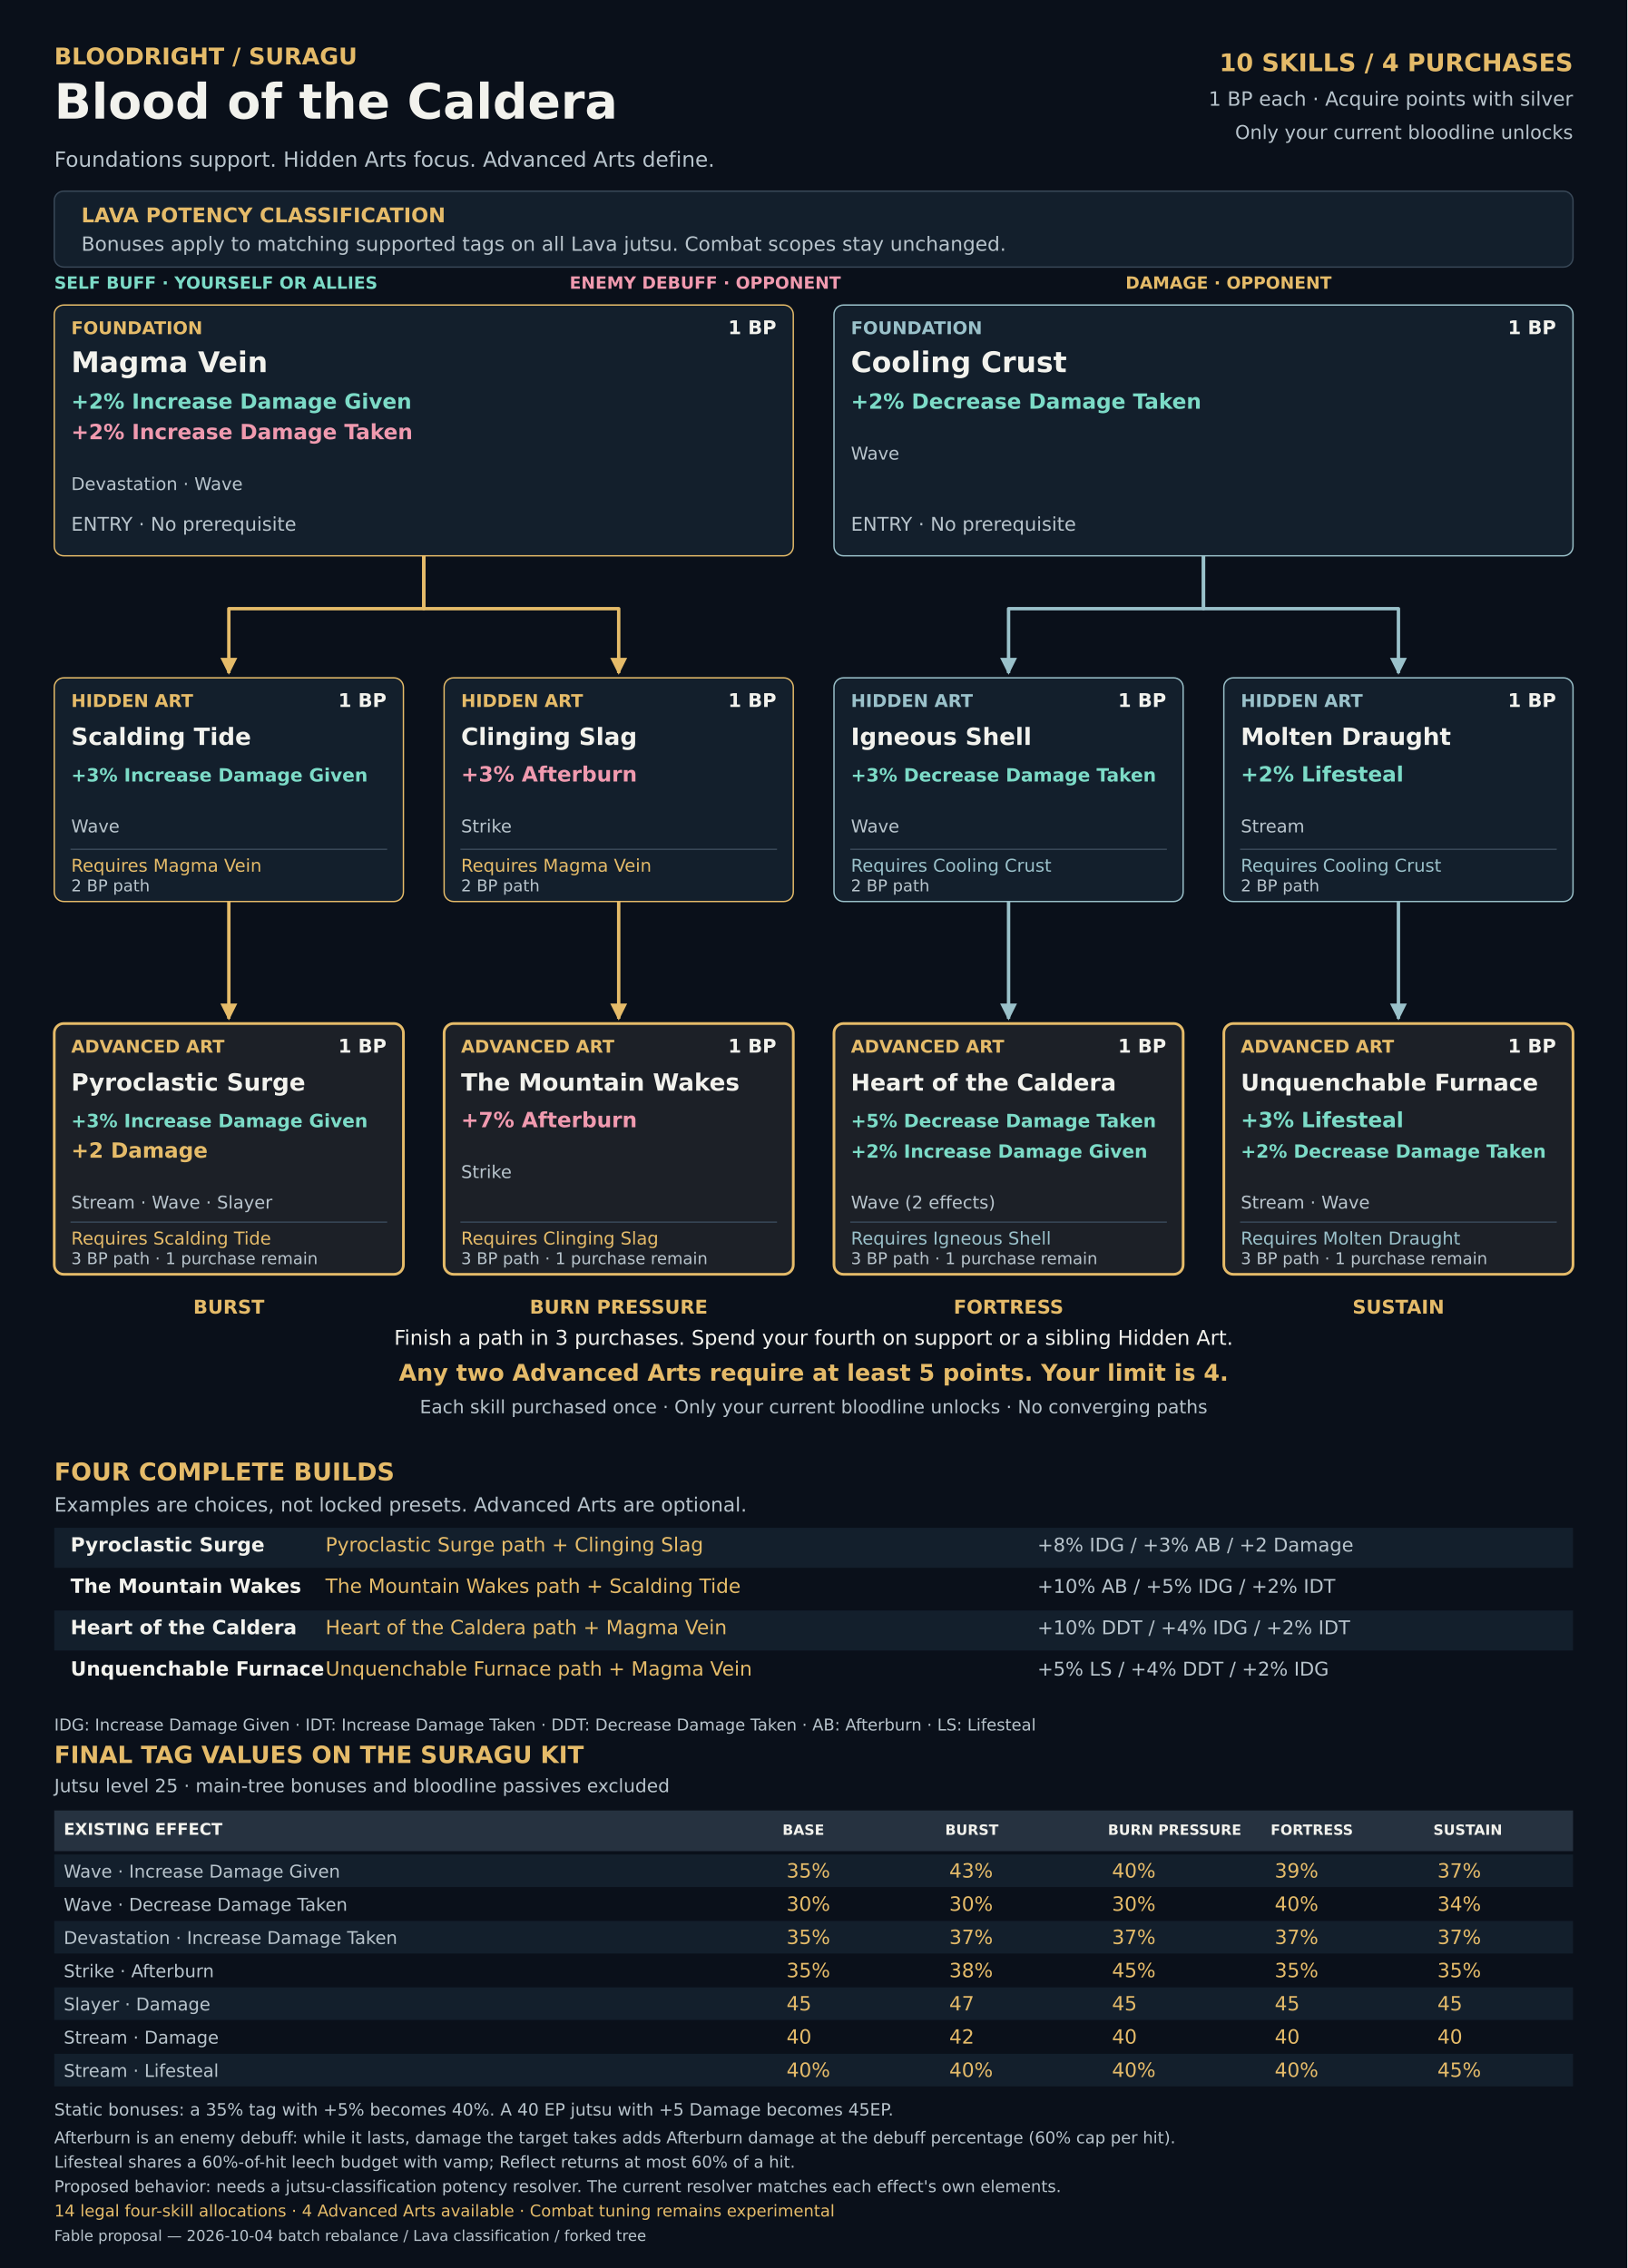
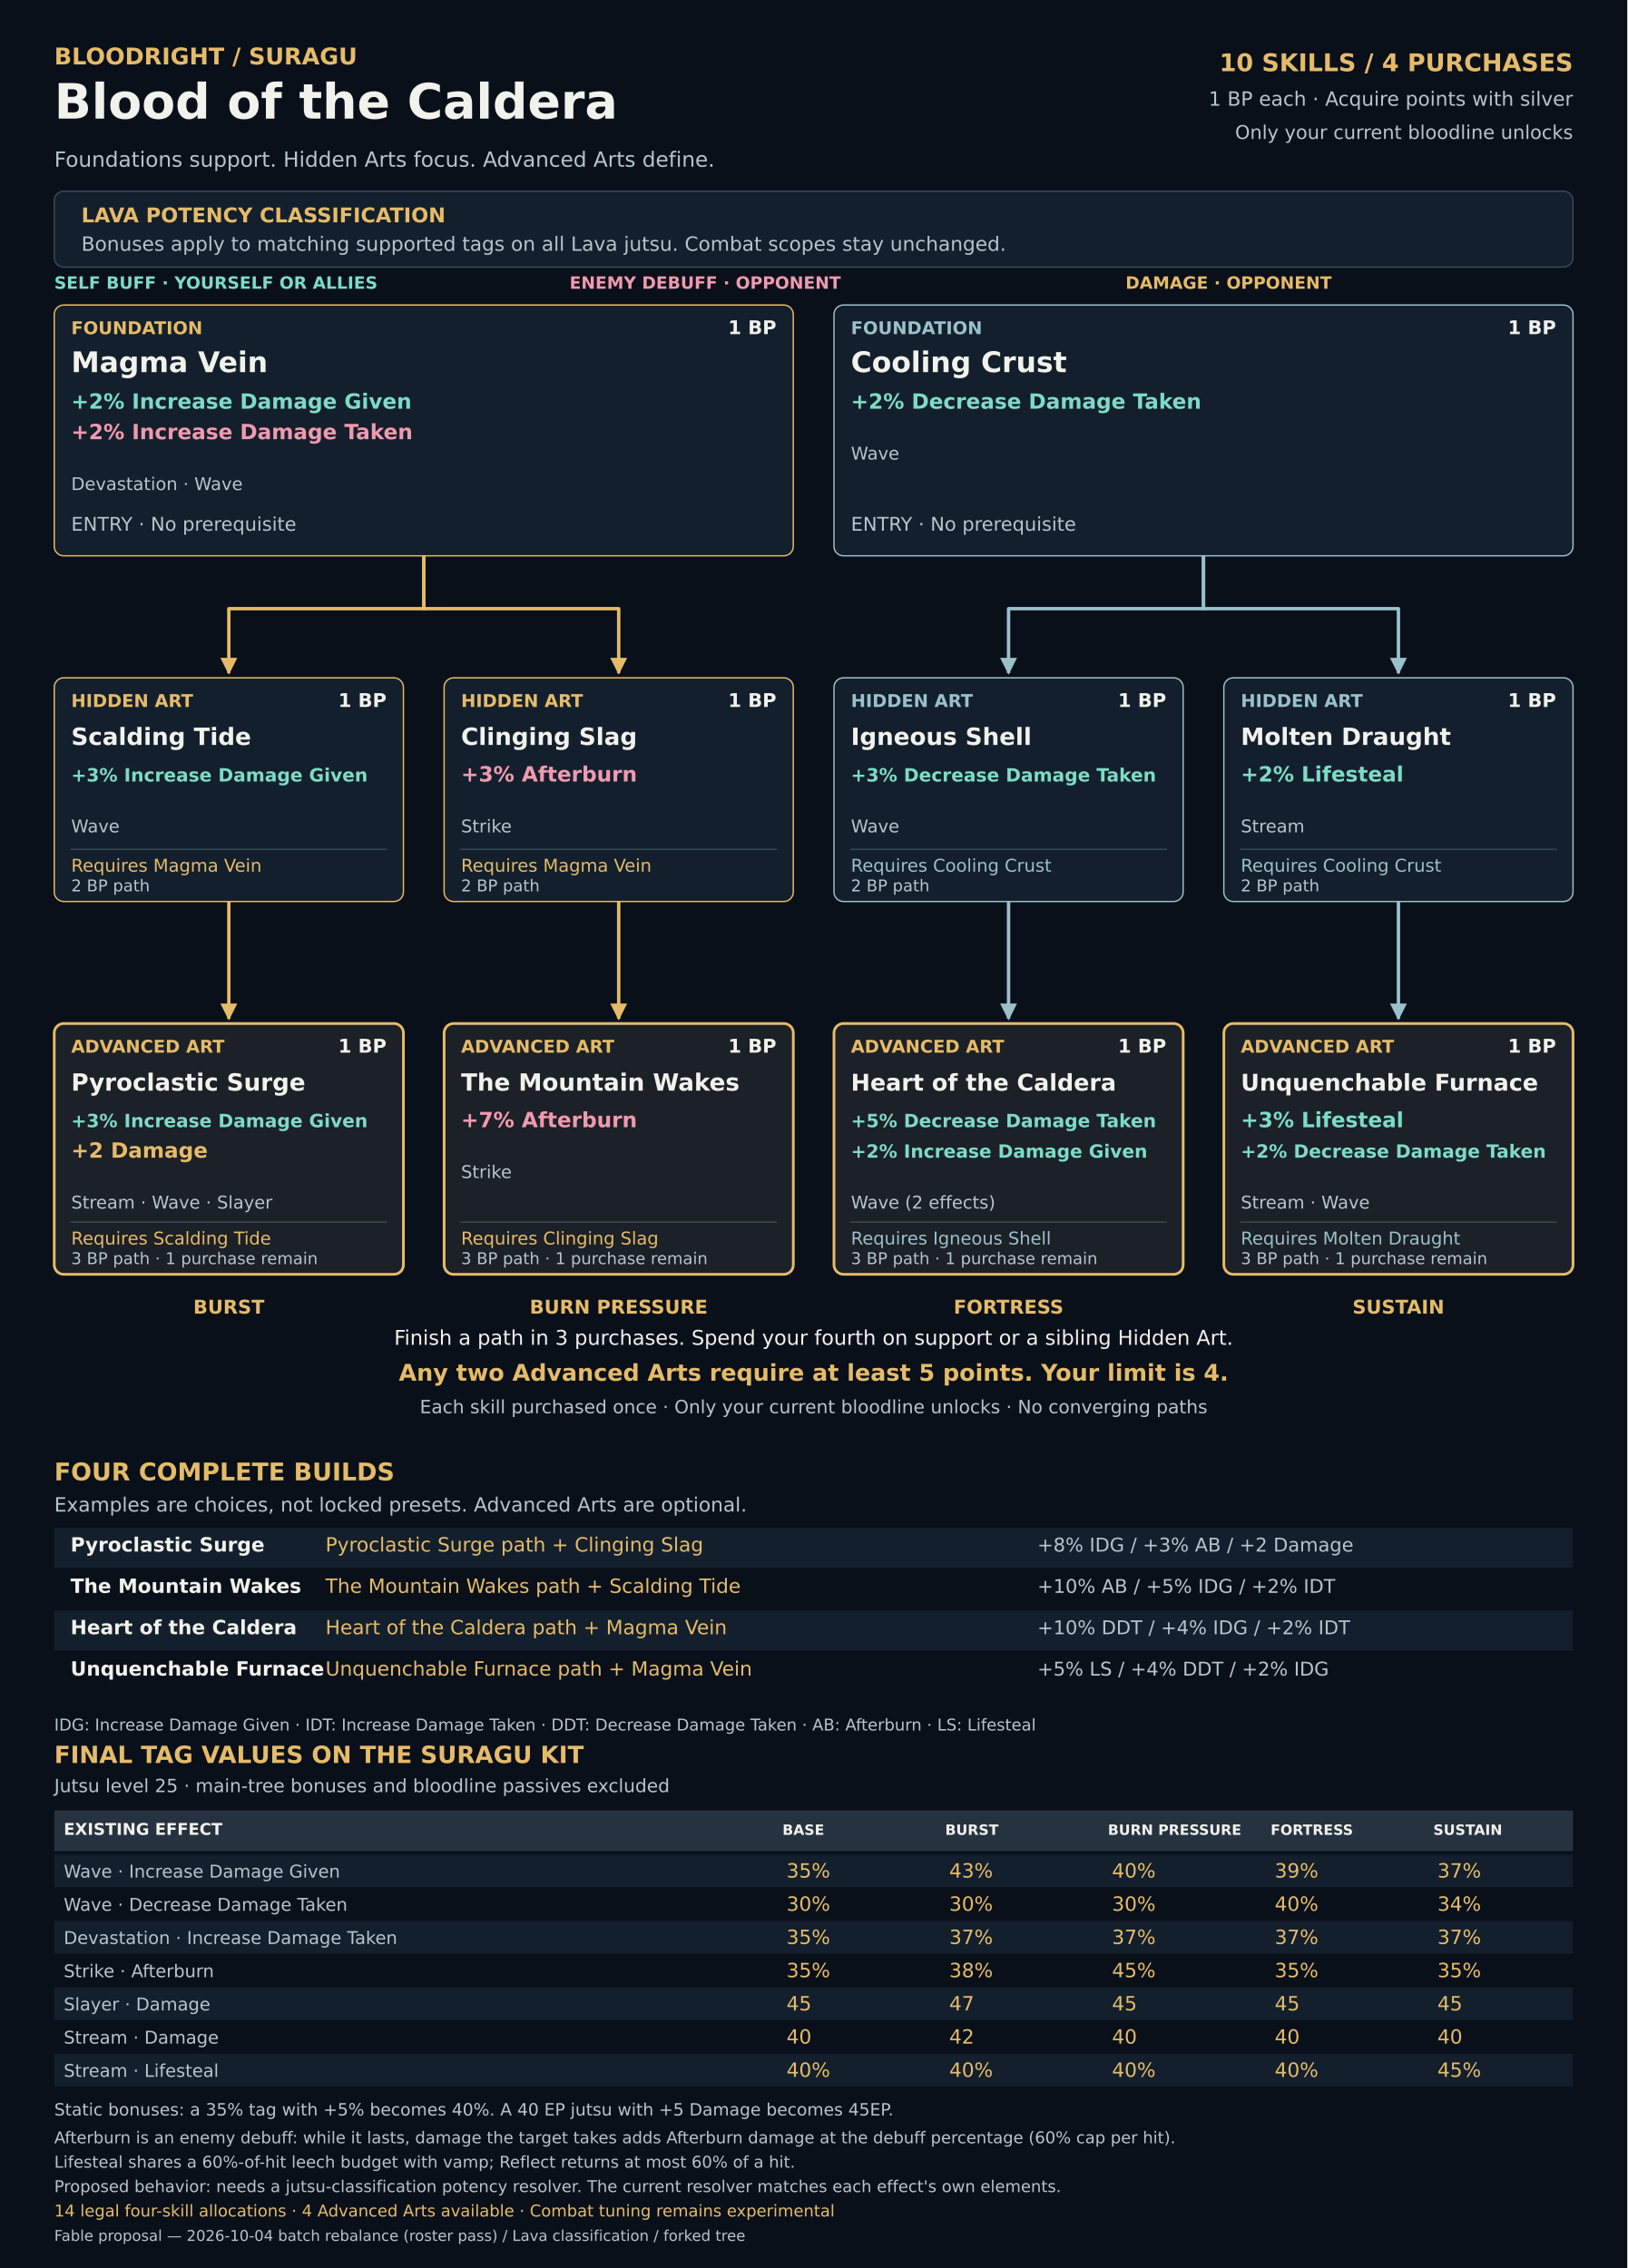
<svg xmlns="http://www.w3.org/2000/svg" width="2400" height="3346" viewBox="0 0 2400 3346" role="img" aria-labelledby="title desc">
  <defs>
    <marker id="arrow-0" viewBox="0 0 10 10" refX="9" refY="5" markerWidth="5" markerHeight="5" orient="auto">
      <path d="M0 0L10 5L0 10Z" fill="#e5bb69" />
    </marker>
    <marker id="arrow-1" viewBox="0 0 10 10" refX="9" refY="5" markerWidth="5" markerHeight="5" orient="auto">
      <path d="M0 0L10 5L0 10Z" fill="#9ac1ca" />
    </marker>
    <marker id="arrow-2" viewBox="0 0 10 10" refX="9" refY="5" markerWidth="5" markerHeight="5" orient="auto">
      <path d="M0 0L10 5L0 10Z" fill="#b8d98d" />
    </marker>
    <marker id="arrow-3" viewBox="0 0 10 10" refX="9" refY="5" markerWidth="5" markerHeight="5" orient="auto">
      <path d="M0 0L10 5L0 10Z" fill="#d9a6e0" />
    </marker>
  </defs>
  <g font-family="DejaVu Sans, sans-serif">
    <rect x="0" y="0" width="2400" height="3346" rx="0" fill="#0a101a" />
    <text x="80" y="95" font-size="34" font-weight="700" fill="#e5bb69" text-anchor="start">BLOODRIGHT / SURAGU</text>
    <text x="80" y="175" font-size="72" font-weight="700" fill="#f2f2ed" text-anchor="start">Blood of the Caldera</text>
    <text x="80" y="246" font-size="31" font-weight="400" fill="#b8c4cc" text-anchor="start">Foundations support. Hidden Arts focus. Advanced Arts define.</text>
    <text x="2320" y="105" font-size="36" font-weight="700" fill="#e5bb69" text-anchor="end">10 SKILLS  /  4 PURCHASES</text>
    <text x="2320" y="156" font-size="29" font-weight="400" fill="#b8c4cc" text-anchor="end">1 BP each · Acquire points with silver</text>
    <text x="2320" y="205" font-size="28" font-weight="400" fill="#b8c4cc" text-anchor="end">Only your current bloodline unlocks</text>
    <rect x="80" y="282" width="2240" height="112" rx="14" fill="#131f2c" stroke="#394858" stroke-width="2" />
    <text x="120" y="328" font-size="30" font-weight="700" fill="#e5bb69" text-anchor="start">LAVA POTENCY CLASSIFICATION</text>
    <text x="120" y="370" font-size="29" font-weight="400" fill="#b8c4cc" text-anchor="start">Bonuses apply to matching supported tags on all Lava jutsu. Combat scopes stay unchanged.</text>
    <text x="80" y="426" font-size="25" font-weight="700" fill="#7cdbc7" text-anchor="start">SELF BUFF · YOURSELF OR ALLIES</text>
    <text x="840" y="426" font-size="25" font-weight="700" fill="#f09aaf" text-anchor="start">ENEMY DEBUFF · OPPONENT</text>
    <text x="1660" y="426" font-size="25" font-weight="700" fill="#e5bb69" text-anchor="start">DAMAGE · OPPONENT</text>
    <path id="edge-02-03" data-from="02" data-to="03" d="M337.5 1330 V1503" fill="none" stroke="#e5bb69" stroke-width="5" stroke-linejoin="round" marker-end="url(#arrow-0)" />
    <path id="edge-04-05" data-from="04" data-to="05" d="M912.5 1330 V1503" fill="none" stroke="#e5bb69" stroke-width="5" stroke-linejoin="round" marker-end="url(#arrow-0)" />
    <path id="edge-01-02" data-from="01" data-to="02" d="M625 820 V898 H337.5 V993" fill="none" stroke="#e5bb69" stroke-width="5" stroke-linejoin="round" marker-end="url(#arrow-0)" />
    <path id="edge-01-04" data-from="01" data-to="04" d="M625 820 V898 H912.5 V993" fill="none" stroke="#e5bb69" stroke-width="5" stroke-linejoin="round" marker-end="url(#arrow-0)" />
    <path id="edge-07-08" data-from="07" data-to="08" d="M1487.5 1330 V1503" fill="none" stroke="#9ac1ca" stroke-width="5" stroke-linejoin="round" marker-end="url(#arrow-1)" />
    <path id="edge-09-10" data-from="09" data-to="10" d="M2062.5 1330 V1503" fill="none" stroke="#9ac1ca" stroke-width="5" stroke-linejoin="round" marker-end="url(#arrow-1)" />
    <path id="edge-06-07" data-from="06" data-to="07" d="M1775 820 V898 H1487.5 V993" fill="none" stroke="#9ac1ca" stroke-width="5" stroke-linejoin="round" marker-end="url(#arrow-1)" />
    <path id="edge-06-09" data-from="06" data-to="09" d="M1775 820 V898 H2062.5 V993" fill="none" stroke="#9ac1ca" stroke-width="5" stroke-linejoin="round" marker-end="url(#arrow-1)" />
    <g id="node-01" data-cost="1" data-prerequisites="" data-potency-classification="Lava">
      <rect x="80" y="450" width="1090" height="370" rx="14" fill="#131f2c" stroke="#e5bb69" stroke-width="2" />
      <text x="105.0" y="493" font-size="26" font-weight="700" fill="#e5bb69" text-anchor="start">FOUNDATION</text>
      <text x="1145.0" y="493" font-size="28" font-weight="700" fill="#f2f2ed" text-anchor="end">1 BP</text>
      <text x="105.0" y="549" font-size="42" font-weight="700" fill="#f2f2ed" text-anchor="start">Magma Vein</text>
      <text x="105.0" y="603" font-size="31" font-weight="700" fill="#7cdbc7" text-anchor="start">+2% Increase Damage Given</text>
      <text x="105.0" y="648" font-size="31" font-weight="700" fill="#f09aaf" text-anchor="start">+2% Increase Damage Taken</text>
      <text x="105.0" y="723" font-size="26" font-weight="400" fill="#b8c4cc" text-anchor="start">Devastation · Wave</text>
      <text x="105.0" y="783" font-size="28" font-weight="400" fill="#b8c4cc" text-anchor="start">ENTRY · No prerequisite</text>
    </g>
    <g id="node-06" data-cost="1" data-prerequisites="" data-potency-classification="Lava">
      <rect x="1230" y="450" width="1090" height="370" rx="14" fill="#131f2c" stroke="#9ac1ca" stroke-width="2" />
      <text x="1255.0" y="493" font-size="26" font-weight="700" fill="#9ac1ca" text-anchor="start">FOUNDATION</text>
      <text x="2295.0" y="493" font-size="28" font-weight="700" fill="#f2f2ed" text-anchor="end">1 BP</text>
      <text x="1255.0" y="549" font-size="42" font-weight="700" fill="#f2f2ed" text-anchor="start">Cooling Crust</text>
      <text x="1255.0" y="603" font-size="31" font-weight="700" fill="#7cdbc7" text-anchor="start">+2% Decrease Damage Taken</text>
      <text x="1255.0" y="678" font-size="26" font-weight="400" fill="#b8c4cc" text-anchor="start">Wave</text>
      <text x="1255.0" y="783" font-size="28" font-weight="400" fill="#b8c4cc" text-anchor="start">ENTRY · No prerequisite</text>
    </g>
    <g id="node-02" data-cost="1" data-prerequisites="01" data-potency-classification="Lava">
      <rect x="80" y="1000" width="515" height="330" rx="14" fill="#131f2c" stroke="#e5bb69" stroke-width="2" />
      <text x="105.0" y="1043" font-size="26" font-weight="700" fill="#e5bb69" text-anchor="start">HIDDEN ART</text>
      <text x="570.0" y="1043" font-size="28" font-weight="700" fill="#f2f2ed" text-anchor="end">1 BP</text>
      <text x="105.0" y="1099" font-size="35" font-weight="700" fill="#f2f2ed" text-anchor="start">Scalding Tide</text>
      <text x="105.0" y="1153" font-size="27" font-weight="700" fill="#7cdbc7" text-anchor="start">+3% Increase Damage Given</text>
      <text x="105.0" y="1228" font-size="26" font-weight="400" fill="#b8c4cc" text-anchor="start">Wave</text>
      <path d="M104 1253 L571 1253" fill="none" stroke="#394858" stroke-width="2" />
      <text x="105.0" y="1286" font-size="26" font-weight="400" fill="#e5bb69" text-anchor="start">Requires Magma Vein</text>
      <text x="105.0" y="1315" font-size="24" font-weight="400" fill="#b8c4cc" text-anchor="start">2 BP path</text>
    </g>
    <g id="node-04" data-cost="1" data-prerequisites="01" data-potency-classification="Lava">
      <rect x="655" y="1000" width="515" height="330" rx="14" fill="#131f2c" stroke="#e5bb69" stroke-width="2" />
      <text x="680.0" y="1043" font-size="26" font-weight="700" fill="#e5bb69" text-anchor="start">HIDDEN ART</text>
      <text x="1145.0" y="1043" font-size="28" font-weight="700" fill="#f2f2ed" text-anchor="end">1 BP</text>
      <text x="680.0" y="1099" font-size="35" font-weight="700" fill="#f2f2ed" text-anchor="start">Clinging Slag</text>
      <text x="680.0" y="1153" font-size="31" font-weight="700" fill="#f09aaf" text-anchor="start">+3% Afterburn</text>
      <text x="680.0" y="1228" font-size="26" font-weight="400" fill="#b8c4cc" text-anchor="start">Strike</text>
      <path d="M679 1253 L1146 1253" fill="none" stroke="#394858" stroke-width="2" />
      <text x="680.0" y="1286" font-size="26" font-weight="400" fill="#e5bb69" text-anchor="start">Requires Magma Vein</text>
      <text x="680.0" y="1315" font-size="24" font-weight="400" fill="#b8c4cc" text-anchor="start">2 BP path</text>
    </g>
    <g id="node-07" data-cost="1" data-prerequisites="06" data-potency-classification="Lava">
      <rect x="1230" y="1000" width="515" height="330" rx="14" fill="#131f2c" stroke="#9ac1ca" stroke-width="2" />
      <text x="1255.0" y="1043" font-size="26" font-weight="700" fill="#9ac1ca" text-anchor="start">HIDDEN ART</text>
      <text x="1720.0" y="1043" font-size="28" font-weight="700" fill="#f2f2ed" text-anchor="end">1 BP</text>
      <text x="1255.0" y="1099" font-size="35" font-weight="700" fill="#f2f2ed" text-anchor="start">Igneous Shell</text>
      <text x="1255.0" y="1153" font-size="27" font-weight="700" fill="#7cdbc7" text-anchor="start">+3% Decrease Damage Taken</text>
      <text x="1255.0" y="1228" font-size="26" font-weight="400" fill="#b8c4cc" text-anchor="start">Wave</text>
      <path d="M1254 1253 L1721 1253" fill="none" stroke="#394858" stroke-width="2" />
      <text x="1255.0" y="1286" font-size="26" font-weight="400" fill="#9ac1ca" text-anchor="start">Requires Cooling Crust</text>
      <text x="1255.0" y="1315" font-size="24" font-weight="400" fill="#b8c4cc" text-anchor="start">2 BP path</text>
    </g>
    <g id="node-09" data-cost="1" data-prerequisites="06" data-potency-classification="Lava">
      <rect x="1805" y="1000" width="515" height="330" rx="14" fill="#131f2c" stroke="#9ac1ca" stroke-width="2" />
      <text x="1830.0" y="1043" font-size="26" font-weight="700" fill="#9ac1ca" text-anchor="start">HIDDEN ART</text>
      <text x="2295.0" y="1043" font-size="28" font-weight="700" fill="#f2f2ed" text-anchor="end">1 BP</text>
      <text x="1830.0" y="1099" font-size="35" font-weight="700" fill="#f2f2ed" text-anchor="start">Molten Draught</text>
      <text x="1830.0" y="1153" font-size="31" font-weight="700" fill="#7cdbc7" text-anchor="start">+2% Lifesteal</text>
      <text x="1830.0" y="1228" font-size="26" font-weight="400" fill="#b8c4cc" text-anchor="start">Stream</text>
      <path d="M1829 1253 L2296 1253" fill="none" stroke="#394858" stroke-width="2" />
      <text x="1830.0" y="1286" font-size="26" font-weight="400" fill="#9ac1ca" text-anchor="start">Requires Cooling Crust</text>
      <text x="1830.0" y="1315" font-size="24" font-weight="400" fill="#b8c4cc" text-anchor="start">2 BP path</text>
    </g>
    <g id="node-03" data-cost="1" data-prerequisites="02" data-potency-classification="Lava">
      <rect x="80" y="1510" width="515" height="370" rx="14" fill="#1c2027" stroke="#e5bb69" stroke-width="4" />
      <text x="105.0" y="1553" font-size="26" font-weight="700" fill="#e5bb69" text-anchor="start">ADVANCED ART</text>
      <text x="570.0" y="1553" font-size="28" font-weight="700" fill="#f2f2ed" text-anchor="end">1 BP</text>
      <text x="105.0" y="1609" font-size="35" font-weight="700" fill="#f2f2ed" text-anchor="start">Pyroclastic Surge</text>
      <text x="105.0" y="1663" font-size="27" font-weight="700" fill="#7cdbc7" text-anchor="start">+3% Increase Damage Given</text>
      <text x="105.0" y="1708" font-size="31" font-weight="700" fill="#e5bb69" text-anchor="start">+2 Damage</text>
      <text x="105.0" y="1783" font-size="26" font-weight="400" fill="#b8c4cc" text-anchor="start">Stream · Wave · Slayer</text>
      <path d="M104 1803 L571 1803" fill="none" stroke="#394858" stroke-width="2" />
      <text x="105.0" y="1836" font-size="26" font-weight="400" fill="#e5bb69" text-anchor="start">Requires Scalding Tide</text>
      <text x="105.0" y="1865" font-size="24" font-weight="400" fill="#b8c4cc" text-anchor="start">3 BP path · 1 purchase remain</text>
    </g>
    <g id="node-05" data-cost="1" data-prerequisites="04" data-potency-classification="Lava">
      <rect x="655" y="1510" width="515" height="370" rx="14" fill="#1c2027" stroke="#e5bb69" stroke-width="4" />
      <text x="680.0" y="1553" font-size="26" font-weight="700" fill="#e5bb69" text-anchor="start">ADVANCED ART</text>
      <text x="1145.0" y="1553" font-size="28" font-weight="700" fill="#f2f2ed" text-anchor="end">1 BP</text>
      <text x="680.0" y="1609" font-size="35" font-weight="700" fill="#f2f2ed" text-anchor="start">The Mountain Wakes</text>
      <text x="680.0" y="1663" font-size="31" font-weight="700" fill="#f09aaf" text-anchor="start">+7% Afterburn</text>
      <text x="680.0" y="1738" font-size="26" font-weight="400" fill="#b8c4cc" text-anchor="start">Strike</text>
      <path d="M679 1803 L1146 1803" fill="none" stroke="#394858" stroke-width="2" />
      <text x="680.0" y="1836" font-size="26" font-weight="400" fill="#e5bb69" text-anchor="start">Requires Clinging Slag</text>
      <text x="680.0" y="1865" font-size="24" font-weight="400" fill="#b8c4cc" text-anchor="start">3 BP path · 1 purchase remain</text>
    </g>
    <g id="node-08" data-cost="1" data-prerequisites="07" data-potency-classification="Lava">
      <rect x="1230" y="1510" width="515" height="370" rx="14" fill="#1c2027" stroke="#e5bb69" stroke-width="4" />
      <text x="1255.0" y="1553" font-size="26" font-weight="700" fill="#e5bb69" text-anchor="start">ADVANCED ART</text>
      <text x="1720.0" y="1553" font-size="28" font-weight="700" fill="#f2f2ed" text-anchor="end">1 BP</text>
      <text x="1255.0" y="1609" font-size="34" font-weight="700" fill="#f2f2ed" text-anchor="start">Heart of the Caldera</text>
      <text x="1255.0" y="1663" font-size="27" font-weight="700" fill="#7cdbc7" text-anchor="start">+5% Decrease Damage Taken</text>
      <text x="1255.0" y="1708" font-size="27" font-weight="700" fill="#7cdbc7" text-anchor="start">+2% Increase Damage Given</text>
      <text x="1255.0" y="1783" font-size="26" font-weight="400" fill="#b8c4cc" text-anchor="start">Wave (2 effects)</text>
      <path d="M1254 1803 L1721 1803" fill="none" stroke="#394858" stroke-width="2" />
      <text x="1255.0" y="1836" font-size="26" font-weight="400" fill="#9ac1ca" text-anchor="start">Requires Igneous Shell</text>
      <text x="1255.0" y="1865" font-size="24" font-weight="400" fill="#b8c4cc" text-anchor="start">3 BP path · 1 purchase remain</text>
    </g>
    <g id="node-10" data-cost="1" data-prerequisites="09" data-potency-classification="Lava">
      <rect x="1805" y="1510" width="515" height="370" rx="14" fill="#1c2027" stroke="#e5bb69" stroke-width="4" />
      <text x="1830.0" y="1553" font-size="26" font-weight="700" fill="#e5bb69" text-anchor="start">ADVANCED ART</text>
      <text x="2295.0" y="1553" font-size="28" font-weight="700" fill="#f2f2ed" text-anchor="end">1 BP</text>
      <text x="1830.0" y="1609" font-size="34" font-weight="700" fill="#f2f2ed" text-anchor="start">Unquenchable Furnace</text>
      <text x="1830.0" y="1663" font-size="31" font-weight="700" fill="#7cdbc7" text-anchor="start">+3% Lifesteal</text>
      <text x="1830.0" y="1708" font-size="27" font-weight="700" fill="#7cdbc7" text-anchor="start">+2% Decrease Damage Taken</text>
      <text x="1830.0" y="1783" font-size="26" font-weight="400" fill="#b8c4cc" text-anchor="start">Stream · Wave</text>
      <path d="M1829 1803 L2296 1803" fill="none" stroke="#394858" stroke-width="2" />
      <text x="1830.0" y="1836" font-size="26" font-weight="400" fill="#9ac1ca" text-anchor="start">Requires Molten Draught</text>
      <text x="1830.0" y="1865" font-size="24" font-weight="400" fill="#b8c4cc" text-anchor="start">3 BP path · 1 purchase remain</text>
    </g>
    <text x="337.5" y="1938" font-size="28" font-weight="700" fill="#e5bb69" text-anchor="middle">BURST</text>
    <text x="912.5" y="1938" font-size="28" font-weight="700" fill="#e5bb69" text-anchor="middle">BURN PRESSURE</text>
    <text x="1487.5" y="1938" font-size="28" font-weight="700" fill="#e5bb69" text-anchor="middle">FORTRESS</text>
    <text x="2062.5" y="1938" font-size="28" font-weight="700" fill="#e5bb69" text-anchor="middle">SUSTAIN</text>
    <text x="1200.0" y="1984" font-size="30" font-weight="400" fill="#f2f2ed" text-anchor="middle">Finish a path in 3 purchases. Spend your fourth on support or a sibling Hidden Art.</text>
    <text x="1200.0" y="2037" font-size="34" font-weight="700" fill="#e5bb69" text-anchor="middle">Any two Advanced Arts require at least 5 points. Your limit is 4.</text>
    <text x="1200.0" y="2085" font-size="27" font-weight="400" fill="#b8c4cc" text-anchor="middle">Each skill purchased once · Only your current bloodline unlocks · No converging paths</text>
    <text x="80" y="2184" font-size="36" font-weight="700" fill="#e5bb69" text-anchor="start">FOUR COMPLETE BUILDS</text>
    <text x="80" y="2230" font-size="29" font-weight="400" fill="#b8c4cc" text-anchor="start">Examples are choices, not locked presets. Advanced Arts are optional.</text>
    <rect x="80" y="2254" width="2240" height="59" rx="0" fill="#131f2c" />
    <text x="104" y="2289" font-size="29" font-weight="700" fill="#f2f2ed" text-anchor="start">Pyroclastic Surge</text>
    <text x="480" y="2289" font-size="29" font-weight="400" fill="#e5bb69" text-anchor="start">Pyroclastic Surge path + Clinging Slag</text>
    <text x="1530" y="2289" font-size="28" font-weight="400" fill="#b8c4cc" text-anchor="start">+8% IDG / +3% AB / +2 Damage</text>
    <rect x="80" y="2315" width="2240" height="59" rx="0" fill="#0a101a" />
    <text x="104" y="2350" font-size="29" font-weight="700" fill="#f2f2ed" text-anchor="start">The Mountain Wakes</text>
    <text x="480" y="2350" font-size="29" font-weight="400" fill="#e5bb69" text-anchor="start">The Mountain Wakes path + Scalding Tide</text>
    <text x="1530" y="2350" font-size="28" font-weight="400" fill="#b8c4cc" text-anchor="start">+10% AB / +5% IDG / +2% IDT</text>
    <rect x="80" y="2376" width="2240" height="59" rx="0" fill="#131f2c" />
    <text x="104" y="2411" font-size="29" font-weight="700" fill="#f2f2ed" text-anchor="start">Heart of the Caldera</text>
    <text x="480" y="2411" font-size="29" font-weight="400" fill="#e5bb69" text-anchor="start">Heart of the Caldera path + Magma Vein</text>
    <text x="1530" y="2411" font-size="28" font-weight="400" fill="#b8c4cc" text-anchor="start">+10% DDT / +4% IDG / +2% IDT</text>
    <rect x="80" y="2437" width="2240" height="59" rx="0" fill="#0a101a" />
    <text x="104" y="2472" font-size="29" font-weight="700" fill="#f2f2ed" text-anchor="start">Unquenchable Furnace</text>
    <text x="480" y="2472" font-size="29" font-weight="400" fill="#e5bb69" text-anchor="start">Unquenchable Furnace path + Magma Vein</text>
    <text x="1530" y="2472" font-size="28" font-weight="400" fill="#b8c4cc" text-anchor="start">+5% LS / +4% DDT / +2% IDG</text>
    <text x="80" y="2553" font-size="24" font-weight="400" fill="#b8c4cc" text-anchor="start">IDG: Increase Damage Given · IDT: Increase Damage Taken · DDT: Decrease Damage Taken · AB: Afterburn · LS: Lifesteal</text>
    <text x="80" y="2601" font-size="35" font-weight="700" fill="#e5bb69" text-anchor="start">FINAL TAG VALUES ON THE SURAGU KIT</text>
    <text x="80" y="2644" font-size="27" font-weight="400" fill="#b8c4cc" text-anchor="start">Jutsu level 25 · main-tree bonuses and bloodline passives excluded</text>
    <rect x="80" y="2671" width="2240" height="60" rx="0" fill="#263240" />
    <text x="94" y="2707" font-size="24" font-weight="700" fill="#f2f2ed" text-anchor="start">EXISTING EFFECT</text>
    <text x="1154.0" y="2707" font-size="21" font-weight="700" fill="#f2f2ed" text-anchor="start">BASE</text>
    <text x="1394.0" y="2707" font-size="21" font-weight="700" fill="#f2f2ed" text-anchor="start">BURST</text>
    <text x="1634.0" y="2707" font-size="21" font-weight="700" fill="#f2f2ed" text-anchor="start">BURN PRESSURE</text>
    <text x="1874.0" y="2707" font-size="21" font-weight="700" fill="#f2f2ed" text-anchor="start">FORTRESS</text>
    <text x="2114.0" y="2707" font-size="21" font-weight="700" fill="#f2f2ed" text-anchor="start">SUSTAIN</text>
    <rect x="80" y="2736" width="2240" height="48" rx="0" fill="#131f2c" />
    <text x="94" y="2770" font-size="26" font-weight="400" fill="#b8c4cc" text-anchor="start">Wave · Increase Damage Given</text>
    <text x="1160.0" y="2770" font-size="29" font-weight="400" fill="#e5bb69" text-anchor="start">35%</text>
    <text x="1400.0" y="2770" font-size="29" font-weight="400" fill="#e5bb69" text-anchor="start">43%</text>
    <text x="1640.0" y="2770" font-size="29" font-weight="400" fill="#e5bb69" text-anchor="start">40%</text>
    <text x="1880.0" y="2770" font-size="29" font-weight="400" fill="#e5bb69" text-anchor="start">39%</text>
    <text x="2120.0" y="2770" font-size="29" font-weight="400" fill="#e5bb69" text-anchor="start">37%</text>
    <text x="94" y="2819" font-size="26" font-weight="400" fill="#b8c4cc" text-anchor="start">Wave · Decrease Damage Taken</text>
    <text x="1160.0" y="2819" font-size="29" font-weight="400" fill="#e5bb69" text-anchor="start">30%</text>
    <text x="1400.0" y="2819" font-size="29" font-weight="400" fill="#e5bb69" text-anchor="start">30%</text>
    <text x="1640.0" y="2819" font-size="29" font-weight="400" fill="#e5bb69" text-anchor="start">30%</text>
    <text x="1880.0" y="2819" font-size="29" font-weight="400" fill="#e5bb69" text-anchor="start">40%</text>
    <text x="2120.0" y="2819" font-size="29" font-weight="400" fill="#e5bb69" text-anchor="start">34%</text>
    <rect x="80" y="2834" width="2240" height="48" rx="0" fill="#131f2c" />
    <text x="94" y="2868" font-size="26" font-weight="400" fill="#b8c4cc" text-anchor="start">Devastation · Increase Damage Taken</text>
    <text x="1160.0" y="2868" font-size="29" font-weight="400" fill="#e5bb69" text-anchor="start">35%</text>
    <text x="1400.0" y="2868" font-size="29" font-weight="400" fill="#e5bb69" text-anchor="start">37%</text>
    <text x="1640.0" y="2868" font-size="29" font-weight="400" fill="#e5bb69" text-anchor="start">37%</text>
    <text x="1880.0" y="2868" font-size="29" font-weight="400" fill="#e5bb69" text-anchor="start">37%</text>
    <text x="2120.0" y="2868" font-size="29" font-weight="400" fill="#e5bb69" text-anchor="start">37%</text>
    <text x="94" y="2917" font-size="26" font-weight="400" fill="#b8c4cc" text-anchor="start">Strike · Afterburn</text>
    <text x="1160.0" y="2917" font-size="29" font-weight="400" fill="#e5bb69" text-anchor="start">35%</text>
    <text x="1400.0" y="2917" font-size="29" font-weight="400" fill="#e5bb69" text-anchor="start">38%</text>
    <text x="1640.0" y="2917" font-size="29" font-weight="400" fill="#e5bb69" text-anchor="start">45%</text>
    <text x="1880.0" y="2917" font-size="29" font-weight="400" fill="#e5bb69" text-anchor="start">35%</text>
    <text x="2120.0" y="2917" font-size="29" font-weight="400" fill="#e5bb69" text-anchor="start">35%</text>
    <rect x="80" y="2932" width="2240" height="48" rx="0" fill="#131f2c" />
    <text x="94" y="2966" font-size="26" font-weight="400" fill="#b8c4cc" text-anchor="start">Slayer · Damage</text>
    <text x="1160.0" y="2966" font-size="29" font-weight="400" fill="#e5bb69" text-anchor="start">45</text>
    <text x="1400.0" y="2966" font-size="29" font-weight="400" fill="#e5bb69" text-anchor="start">47</text>
    <text x="1640.0" y="2966" font-size="29" font-weight="400" fill="#e5bb69" text-anchor="start">45</text>
    <text x="1880.0" y="2966" font-size="29" font-weight="400" fill="#e5bb69" text-anchor="start">45</text>
    <text x="2120.0" y="2966" font-size="29" font-weight="400" fill="#e5bb69" text-anchor="start">45</text>
    <text x="94" y="3015" font-size="26" font-weight="400" fill="#b8c4cc" text-anchor="start">Stream · Damage</text>
    <text x="1160.0" y="3015" font-size="29" font-weight="400" fill="#e5bb69" text-anchor="start">40</text>
    <text x="1400.0" y="3015" font-size="29" font-weight="400" fill="#e5bb69" text-anchor="start">42</text>
    <text x="1640.0" y="3015" font-size="29" font-weight="400" fill="#e5bb69" text-anchor="start">40</text>
    <text x="1880.0" y="3015" font-size="29" font-weight="400" fill="#e5bb69" text-anchor="start">40</text>
    <text x="2120.0" y="3015" font-size="29" font-weight="400" fill="#e5bb69" text-anchor="start">40</text>
    <rect x="80" y="3030" width="2240" height="48" rx="0" fill="#131f2c" />
    <text x="94" y="3064" font-size="26" font-weight="400" fill="#b8c4cc" text-anchor="start">Stream · Lifesteal</text>
    <text x="1160.0" y="3064" font-size="29" font-weight="400" fill="#e5bb69" text-anchor="start">40%</text>
    <text x="1400.0" y="3064" font-size="29" font-weight="400" fill="#e5bb69" text-anchor="start">40%</text>
    <text x="1640.0" y="3064" font-size="29" font-weight="400" fill="#e5bb69" text-anchor="start">40%</text>
    <text x="1880.0" y="3064" font-size="29" font-weight="400" fill="#e5bb69" text-anchor="start">40%</text>
    <text x="2120.0" y="3064" font-size="29" font-weight="400" fill="#e5bb69" text-anchor="start">45%</text>
    <text x="80" y="3121" font-size="25" font-weight="400" fill="#b8c4cc" text-anchor="start">Static bonuses: a 35% tag with +5% becomes 40%. A 40 EP jutsu with +5 Damage becomes 45EP.</text>
    <text x="80" y="3162" font-size="24" font-weight="400" fill="#b8c4cc" text-anchor="start">Afterburn is an enemy debuff: while it lasts, damage the target takes adds Afterburn damage at the debuff percentage (60% cap per hit).</text>
    <text x="80" y="3198" font-size="24" font-weight="400" fill="#b8c4cc" text-anchor="start">Lifesteal shares a 60%-of-hit leech budget with vamp; Reflect returns at most 60% of a hit.</text>
    <text x="80" y="3234" font-size="24" font-weight="400" fill="#b8c4cc" text-anchor="start">Proposed behavior: needs a jutsu-classification potency resolver. The current resolver matches each effect's own elements.</text>
    <text x="80" y="3270" font-size="24" font-weight="400" fill="#e5bb69" text-anchor="start">14 legal four-skill allocations · 4 Advanced Arts available · Combat tuning remains experimental</text>
-     <text x="80" y="3306" font-size="22" font-weight="400" fill="#b8c4cc" text-anchor="start">Fable proposal — 2026-10-04 batch rebalance / Lava classification / forked tree</text>
+     <text x="80" y="3306" font-size="22" font-weight="400" fill="#b8c4cc" text-anchor="start">Fable proposal — 2026-10-04 batch rebalance (roster pass) / Lava classification / forked tree</text>
  </g>
</svg>
